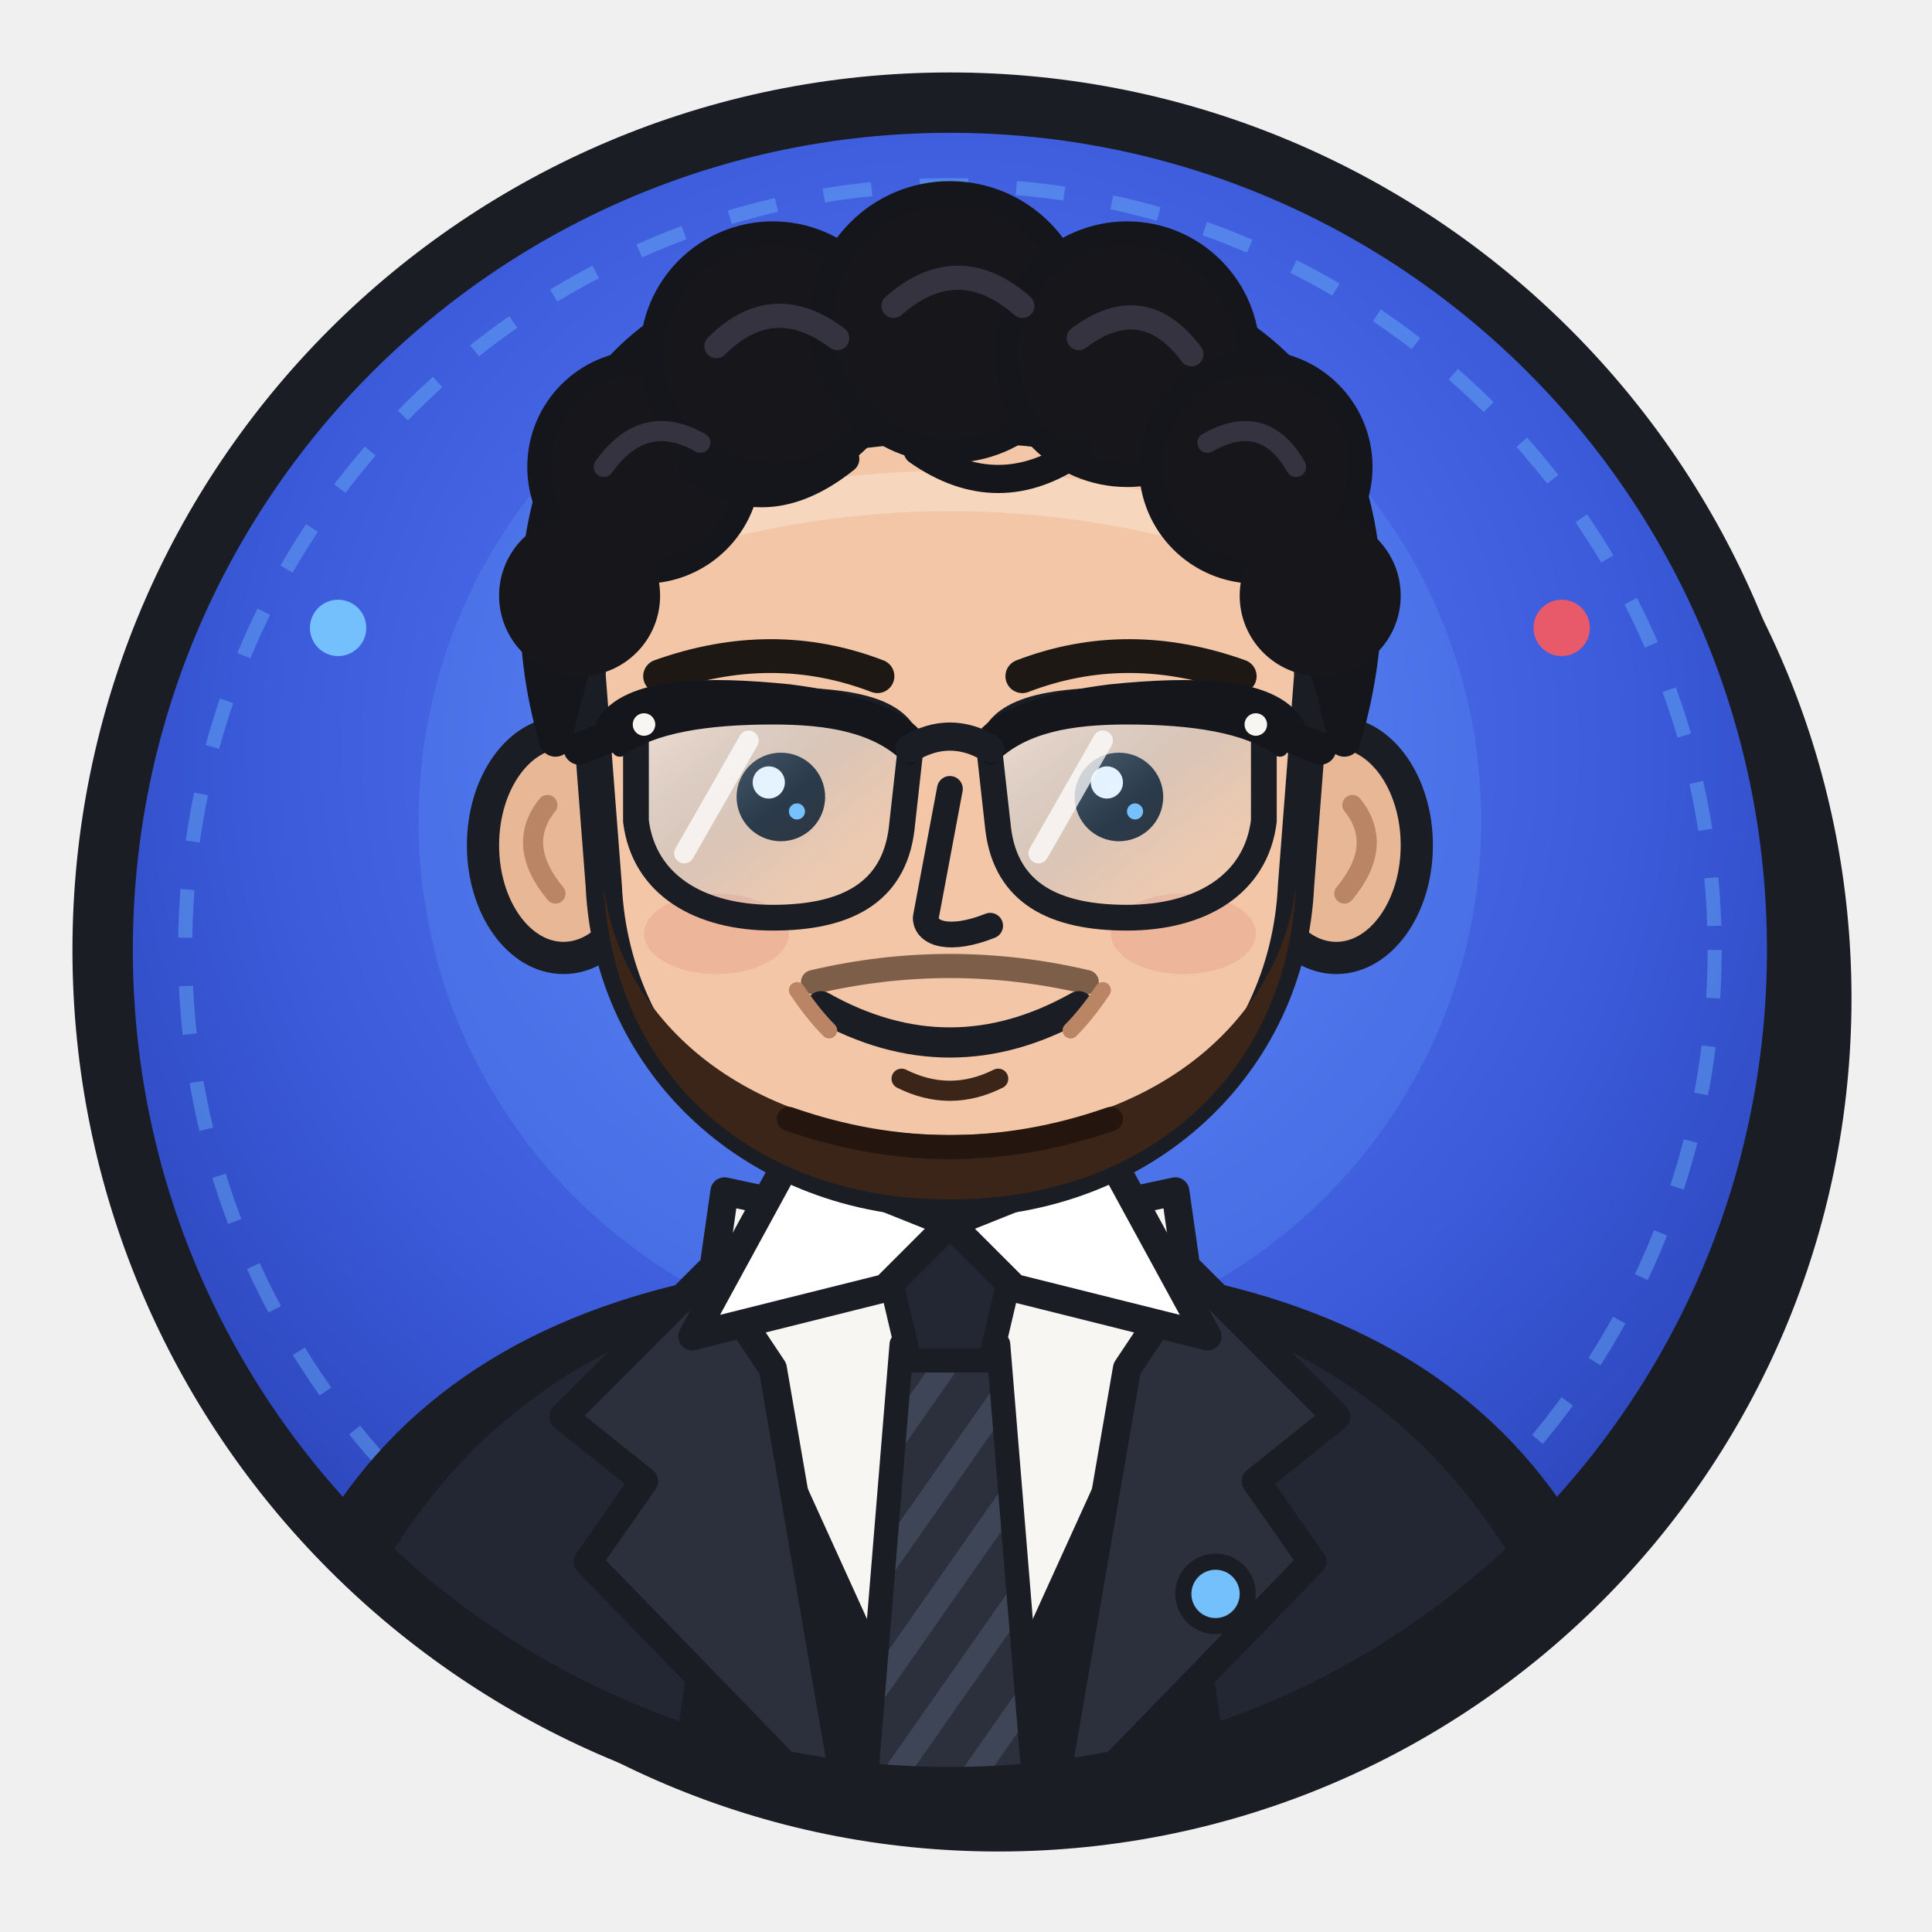
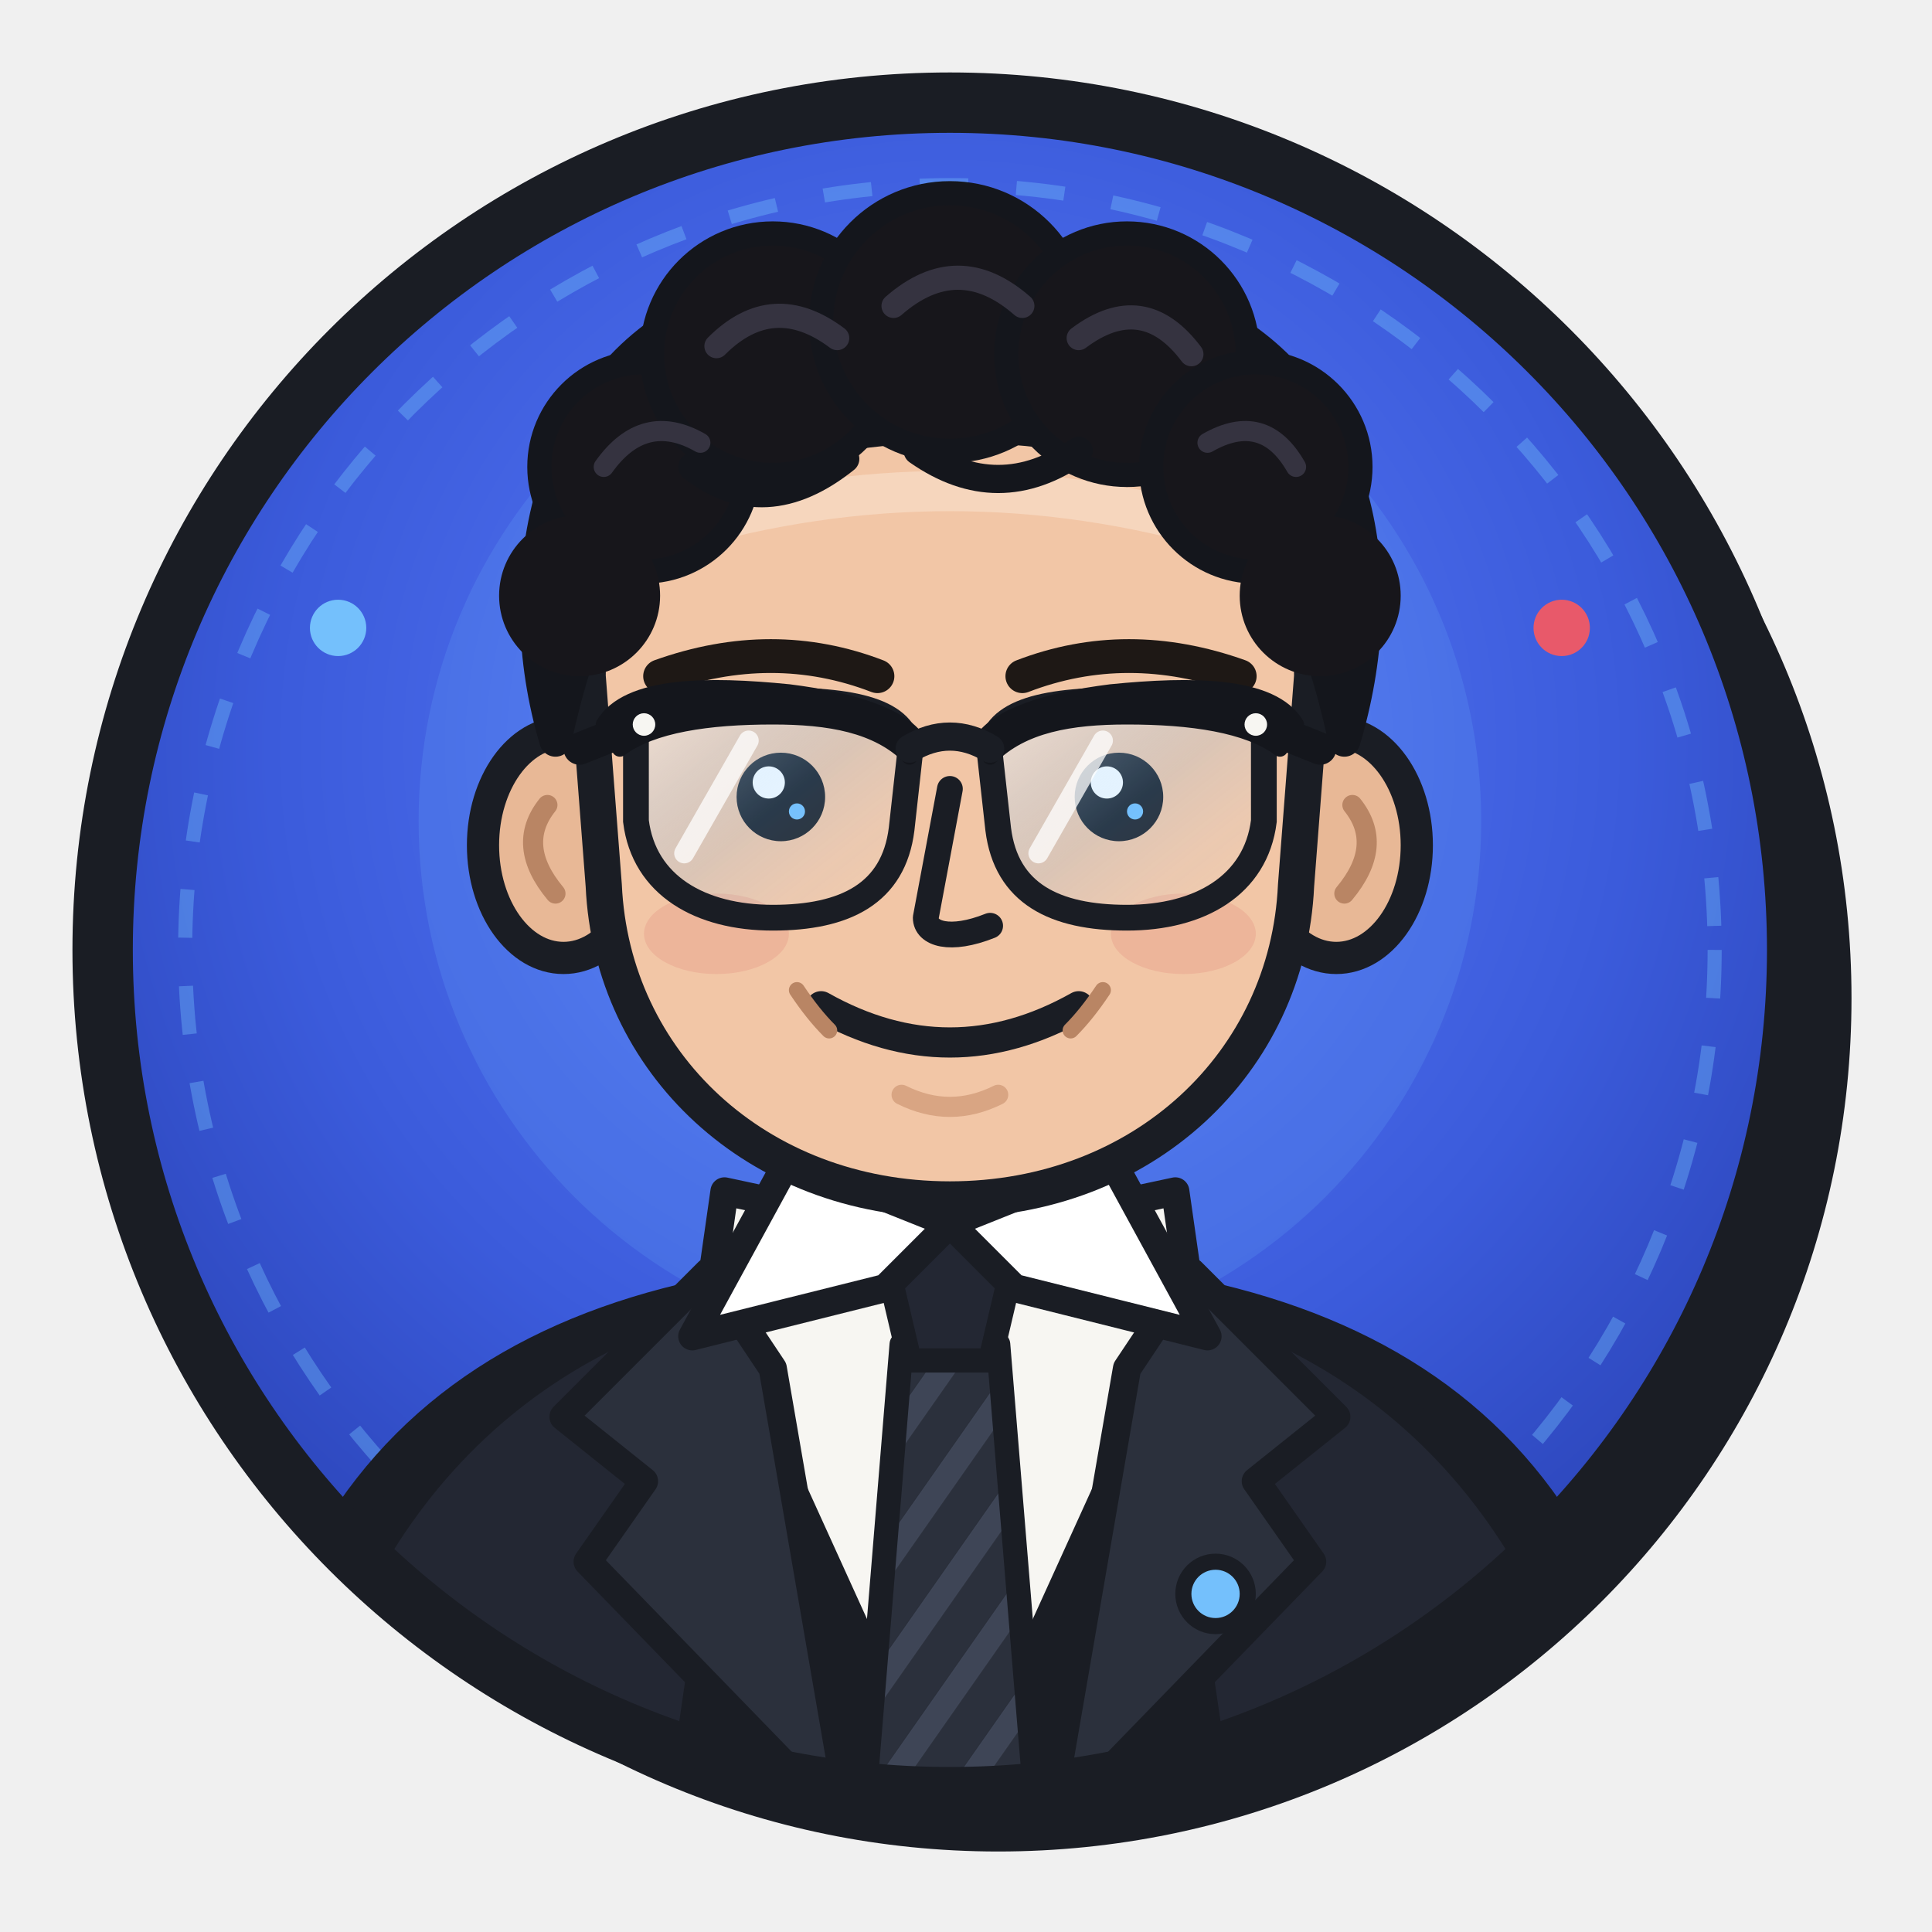
<svg xmlns="http://www.w3.org/2000/svg" viewBox="0 0 240 240" width="240" height="240" role="img" aria-label="Yousef Alsayed character logo">
  <defs>
    <clipPath id="medallion-clip">
      <circle cx="118" cy="118" r="104" />
    </clipPath>
    <radialGradient id="royal-halo" cx="50%" cy="38%" r="62%">
      <stop offset="0%" stop-color="#5C7CFA" />
      <stop offset="65%" stop-color="#3B5BDB" />
      <stop offset="100%" stop-color="#2B44B8" />
    </radialGradient>
    <linearGradient id="lens-sheen" x1="0%" y1="0%" x2="100%" y2="100%">
      <stop offset="0%" stop-color="#FFFFFF" stop-opacity="0.52" />
      <stop offset="50%" stop-color="#74C0FC" stop-opacity="0.18" />
      <stop offset="100%" stop-color="#FFFFFF" stop-opacity="0.05" />
    </linearGradient>
    <pattern id="tie-stripes" width="8" height="8" patternTransform="rotate(35)" patternUnits="userSpaceOnUse">
      <rect width="8" height="8" fill="#2B303C" />
      <rect width="3" height="8" fill="#3E4556" />
    </pattern>
  </defs>
  <g id="Yousef-Character-Logo">
    <circle cx="124" cy="124" r="106" fill="#1A1D24" />
    <circle cx="118" cy="118" r="106" fill="url(#royal-halo)" stroke="#1A1D24" stroke-width="6" />
    <circle cx="118" cy="118" r="95" fill="none" stroke="#74C0FC" stroke-opacity="0.38" stroke-width="1.75" stroke-dasharray="6 6" />
    <circle cx="42" cy="78" r="3.5" fill="#74C0FC" />
    <circle cx="194" cy="78" r="3.5" fill="#E8596A" />
    <g clip-path="url(#medallion-clip)">
      <circle cx="118" cy="102" r="66" fill="#74C0FC" fill-opacity="0.16" />
      <path d="M30 232 C34 178 66 158 118 158 C170 158 202 178 206 232 Z" fill="#1A1D24" stroke="#1A1D24" stroke-width="4" stroke-linejoin="round" />
      <path d="M36 230 C42 188 66 168 92 162 L82 230 Z" fill="#232733" />
      <path d="M200 230 C194 188 170 168 144 162 L154 230 Z" fill="#232733" />
      <path d="M90 148 L118 154 L146 148 L148 162 L118 228 L88 162 Z" fill="#F7F6F2" stroke="#1A1D24" stroke-width="3.5" stroke-linejoin="round" />
      <path d="M112 167 L124 167 L129 228 L107 228 Z" fill="url(#tie-stripes)" stroke="#1A1D24" stroke-width="3" stroke-linejoin="round" />
      <path d="M88 158 L70 176 L80 184 L73 194 L106 228 L96 170 Z" fill="#2B303C" stroke="#1A1D24" stroke-width="3.5" stroke-linejoin="round" />
      <path d="M148 158 L166 176 L156 184 L163 194 L130 228 L140 170 Z" fill="#2B303C" stroke="#1A1D24" stroke-width="3.5" stroke-linejoin="round" />
      <circle cx="151" cy="198" r="4" fill="#74C0FC" stroke="#1A1D24" stroke-width="2" />
      <path d="M100 132 L100 150 Q118 158 136 150 L136 132 Z" fill="#E8B896" stroke="#1A1D24" stroke-width="3.5" stroke-linejoin="round" />
      <path d="M102 136 Q118 152 134 136 L134 148 Q118 160 102 148 Z" fill="#CFA07E" />
      <path d="M109 152 L127 152 L123 169 L113 169 Z" fill="#232733" stroke="#1A1D24" stroke-width="3" stroke-linejoin="round" />
      <path d="M98 144 L86 166 L110 160 L118 152 Z" fill="#FFFFFF" stroke="#1A1D24" stroke-width="3.5" stroke-linejoin="round" />
      <path d="M138 144 L150 166 L126 160 L118 152 Z" fill="#FFFFFF" stroke="#1A1D24" stroke-width="3.5" stroke-linejoin="round" />
      <g id="Ears">
        <ellipse cx="70" cy="105" rx="10" ry="14" fill="#E8B896" stroke="#1A1D24" stroke-width="4" />
        <path d="M68 100 Q64 105 69 111" fill="none" stroke="#B98564" stroke-width="2.5" stroke-linecap="round" />
        <ellipse cx="166" cy="105" rx="10" ry="14" fill="#E8B896" stroke="#1A1D24" stroke-width="4" />
        <path d="M168 100 Q172 105 167 111" fill="none" stroke="#B98564" stroke-width="2.5" stroke-linecap="round" />
      </g>
      <path d="M73 84 C73 56 91 46 118 46 C145 46 163 56 163 84 L161 110 C160 132 142 149 118 149 C94 149 76 132 75 110 Z" fill="#F2C6A6" stroke="#1A1D24" stroke-width="4.5" stroke-linejoin="round" />
      <path d="M84 66 Q118 56 152 66" fill="none" stroke="#F9DEC9" stroke-width="5" stroke-linecap="round" opacity="0.65" />
      <ellipse cx="89" cy="116" rx="9" ry="5" fill="#E59885" opacity="0.38" />
      <ellipse cx="147" cy="116" rx="9" ry="5" fill="#E59885" opacity="0.38" />
-       <path d="M75 110 C77 127 93 141 118 141 C143 141 159 127 161 110 C160 133 143 149 118 149 C93 149 76 133 75 110 Z" fill="#3A2518" />
-       <path d="M98 139 Q118 146 138 139" fill="none" stroke="#24160E" stroke-width="3" stroke-linecap="round" />
-       <path d="M112 134 Q118 137 124 134" fill="none" stroke="#3A2518" stroke-width="2.5" stroke-linecap="round" />
-       <path d="M101 122 Q118 118 135 122" fill="none" stroke="#4A3222" stroke-width="3" stroke-linecap="round" opacity="0.7" />
+       <path d="M112 136 Q118 139 124 136" fill="none" stroke="#D9A583" stroke-width="2.5" stroke-linecap="round" />
      <path d="M102 125 Q118 134 134 125" fill="none" stroke="#1A1D24" stroke-width="3.75" stroke-linecap="round" />
      <path d="M99 123 Q101 126 103 128" fill="none" stroke="#B98564" stroke-width="2" stroke-linecap="round" />
      <path d="M137 123 Q135 126 133 128" fill="none" stroke="#B98564" stroke-width="2" stroke-linecap="round" />
      <path d="M118 98 L115 114 C115 116 118 117 123 115" fill="none" stroke="#1A1D24" stroke-width="3.2" stroke-linecap="round" stroke-linejoin="round" />
      <g id="Eyes">
        <ellipse cx="97" cy="99" rx="5.5" ry="5.5" fill="#1A1D24" />
        <circle cx="95.5" cy="97.2" r="2" fill="#FFFFFF" />
        <circle cx="99" cy="100.8" r="1" fill="#74C0FC" />
        <ellipse cx="139" cy="99" rx="5.5" ry="5.5" fill="#1A1D24" />
        <circle cx="137.5" cy="97.2" r="2" fill="#FFFFFF" />
        <circle cx="141" cy="100.8" r="1" fill="#74C0FC" />
      </g>
      <path d="M82 84 Q96 79 109 84" fill="none" stroke="#1E1815" stroke-width="4.2" stroke-linecap="round" />
      <path d="M127 84 Q140 79 154 84" fill="none" stroke="#1E1815" stroke-width="4.2" stroke-linecap="round" />
      <g id="Clubmaster-Glasses">
        <path d="M79 91 C79 88 86 87 97 87 C108 87 113 89 113 94 L112 103 C111 111 105 114 96 114 C87 114 80 110 79 102 Z" fill="url(#lens-sheen)" stroke="#1A1D24" stroke-width="3.2" />
        <path d="M123 94 C123 89 128 87 139 87 C150 87 157 88 157 91 L157 102 C156 110 149 114 140 114 C131 114 125 111 124 103 Z" fill="url(#lens-sheen)" stroke="#1A1D24" stroke-width="3.2" />
        <path d="M75 90 C78 85 88 85 98 86 C106 87 112 89 114 92 L113 94 C109 90 103 89 96 89 C88 89 81 90 77 93 Z" fill="#14161C" stroke="#14161C" stroke-width="2" stroke-linejoin="round" />
        <path d="M161 90 C158 85 148 85 138 86 C130 87 124 89 122 92 L123 94 C127 90 133 89 140 89 C148 89 155 90 159 93 Z" fill="#14161C" stroke="#14161C" stroke-width="2" stroke-linejoin="round" />
        <path d="M113 93 Q118 90 123 93" fill="none" stroke="#1A1D24" stroke-width="3.5" stroke-linecap="round" />
        <line x1="72" y1="93" x2="77" y2="91" stroke="#14161C" stroke-width="4" stroke-linecap="round" />
        <line x1="159" y1="91" x2="164" y2="93" stroke="#14161C" stroke-width="4" stroke-linecap="round" />
        <circle cx="80" cy="90" r="1.4" fill="#F7F6F2" />
        <circle cx="156" cy="90" r="1.4" fill="#F7F6F2" />
        <line x1="85" y1="106" x2="93" y2="92" stroke="#FFFFFF" stroke-width="2.5" stroke-linecap="round" opacity="0.75" />
        <line x1="129" y1="106" x2="137" y2="92" stroke="#FFFFFF" stroke-width="2.5" stroke-linecap="round" opacity="0.75" />
      </g>
      <g id="Curly-Hair">
        <path d="M69 92 C63 72 68 48 86 39 C96 33 108 31 119 31 C132 31 144 34 153 41 C169 51 173 72 167 92 C164 78 159 66 149 60 C139 54 128 53 118 53 C107 53 96 55 87 60 C77 66 72 78 69 92 Z" fill="#17161B" stroke="#14161C" stroke-width="4" stroke-linejoin="round" />
        <circle cx="80" cy="58" r="13" fill="#17161B" stroke="#14161C" stroke-width="3" />
        <circle cx="96" cy="44" r="15" fill="#17161B" stroke="#14161C" stroke-width="3" />
        <circle cx="118" cy="40" r="16" fill="#17161B" stroke="#14161C" stroke-width="3" />
        <circle cx="140" cy="44" r="15" fill="#17161B" stroke="#14161C" stroke-width="3" />
        <circle cx="156" cy="58" r="13" fill="#17161B" stroke="#14161C" stroke-width="3" />
        <circle cx="72" cy="74" r="10" fill="#17161B" />
        <circle cx="164" cy="74" r="10" fill="#17161B" />
        <path d="M89 43 Q96 36 104 42" fill="none" stroke="#353340" stroke-width="3" stroke-linecap="round" />
        <path d="M111 38 Q119 31 127 38" fill="none" stroke="#353340" stroke-width="3" stroke-linecap="round" />
        <path d="M134 42 Q142 36 148 44" fill="none" stroke="#353340" stroke-width="3" stroke-linecap="round" />
        <path d="M75 58 Q80 51 87 55" fill="none" stroke="#353340" stroke-width="2.5" stroke-linecap="round" />
        <path d="M150 55 Q157 51 161 58" fill="none" stroke="#353340" stroke-width="2.5" stroke-linecap="round" />
        <path d="M86 58 Q95 65 105 57" fill="none" stroke="#14161C" stroke-width="3.5" stroke-linecap="round" />
        <path d="M114 56 Q124 63 134 56" fill="none" stroke="#14161C" stroke-width="3.5" stroke-linecap="round" />
      </g>
    </g>
    <circle cx="118" cy="118" r="104" fill="none" stroke="#1A1D24" stroke-width="5" />
  </g>
</svg>
